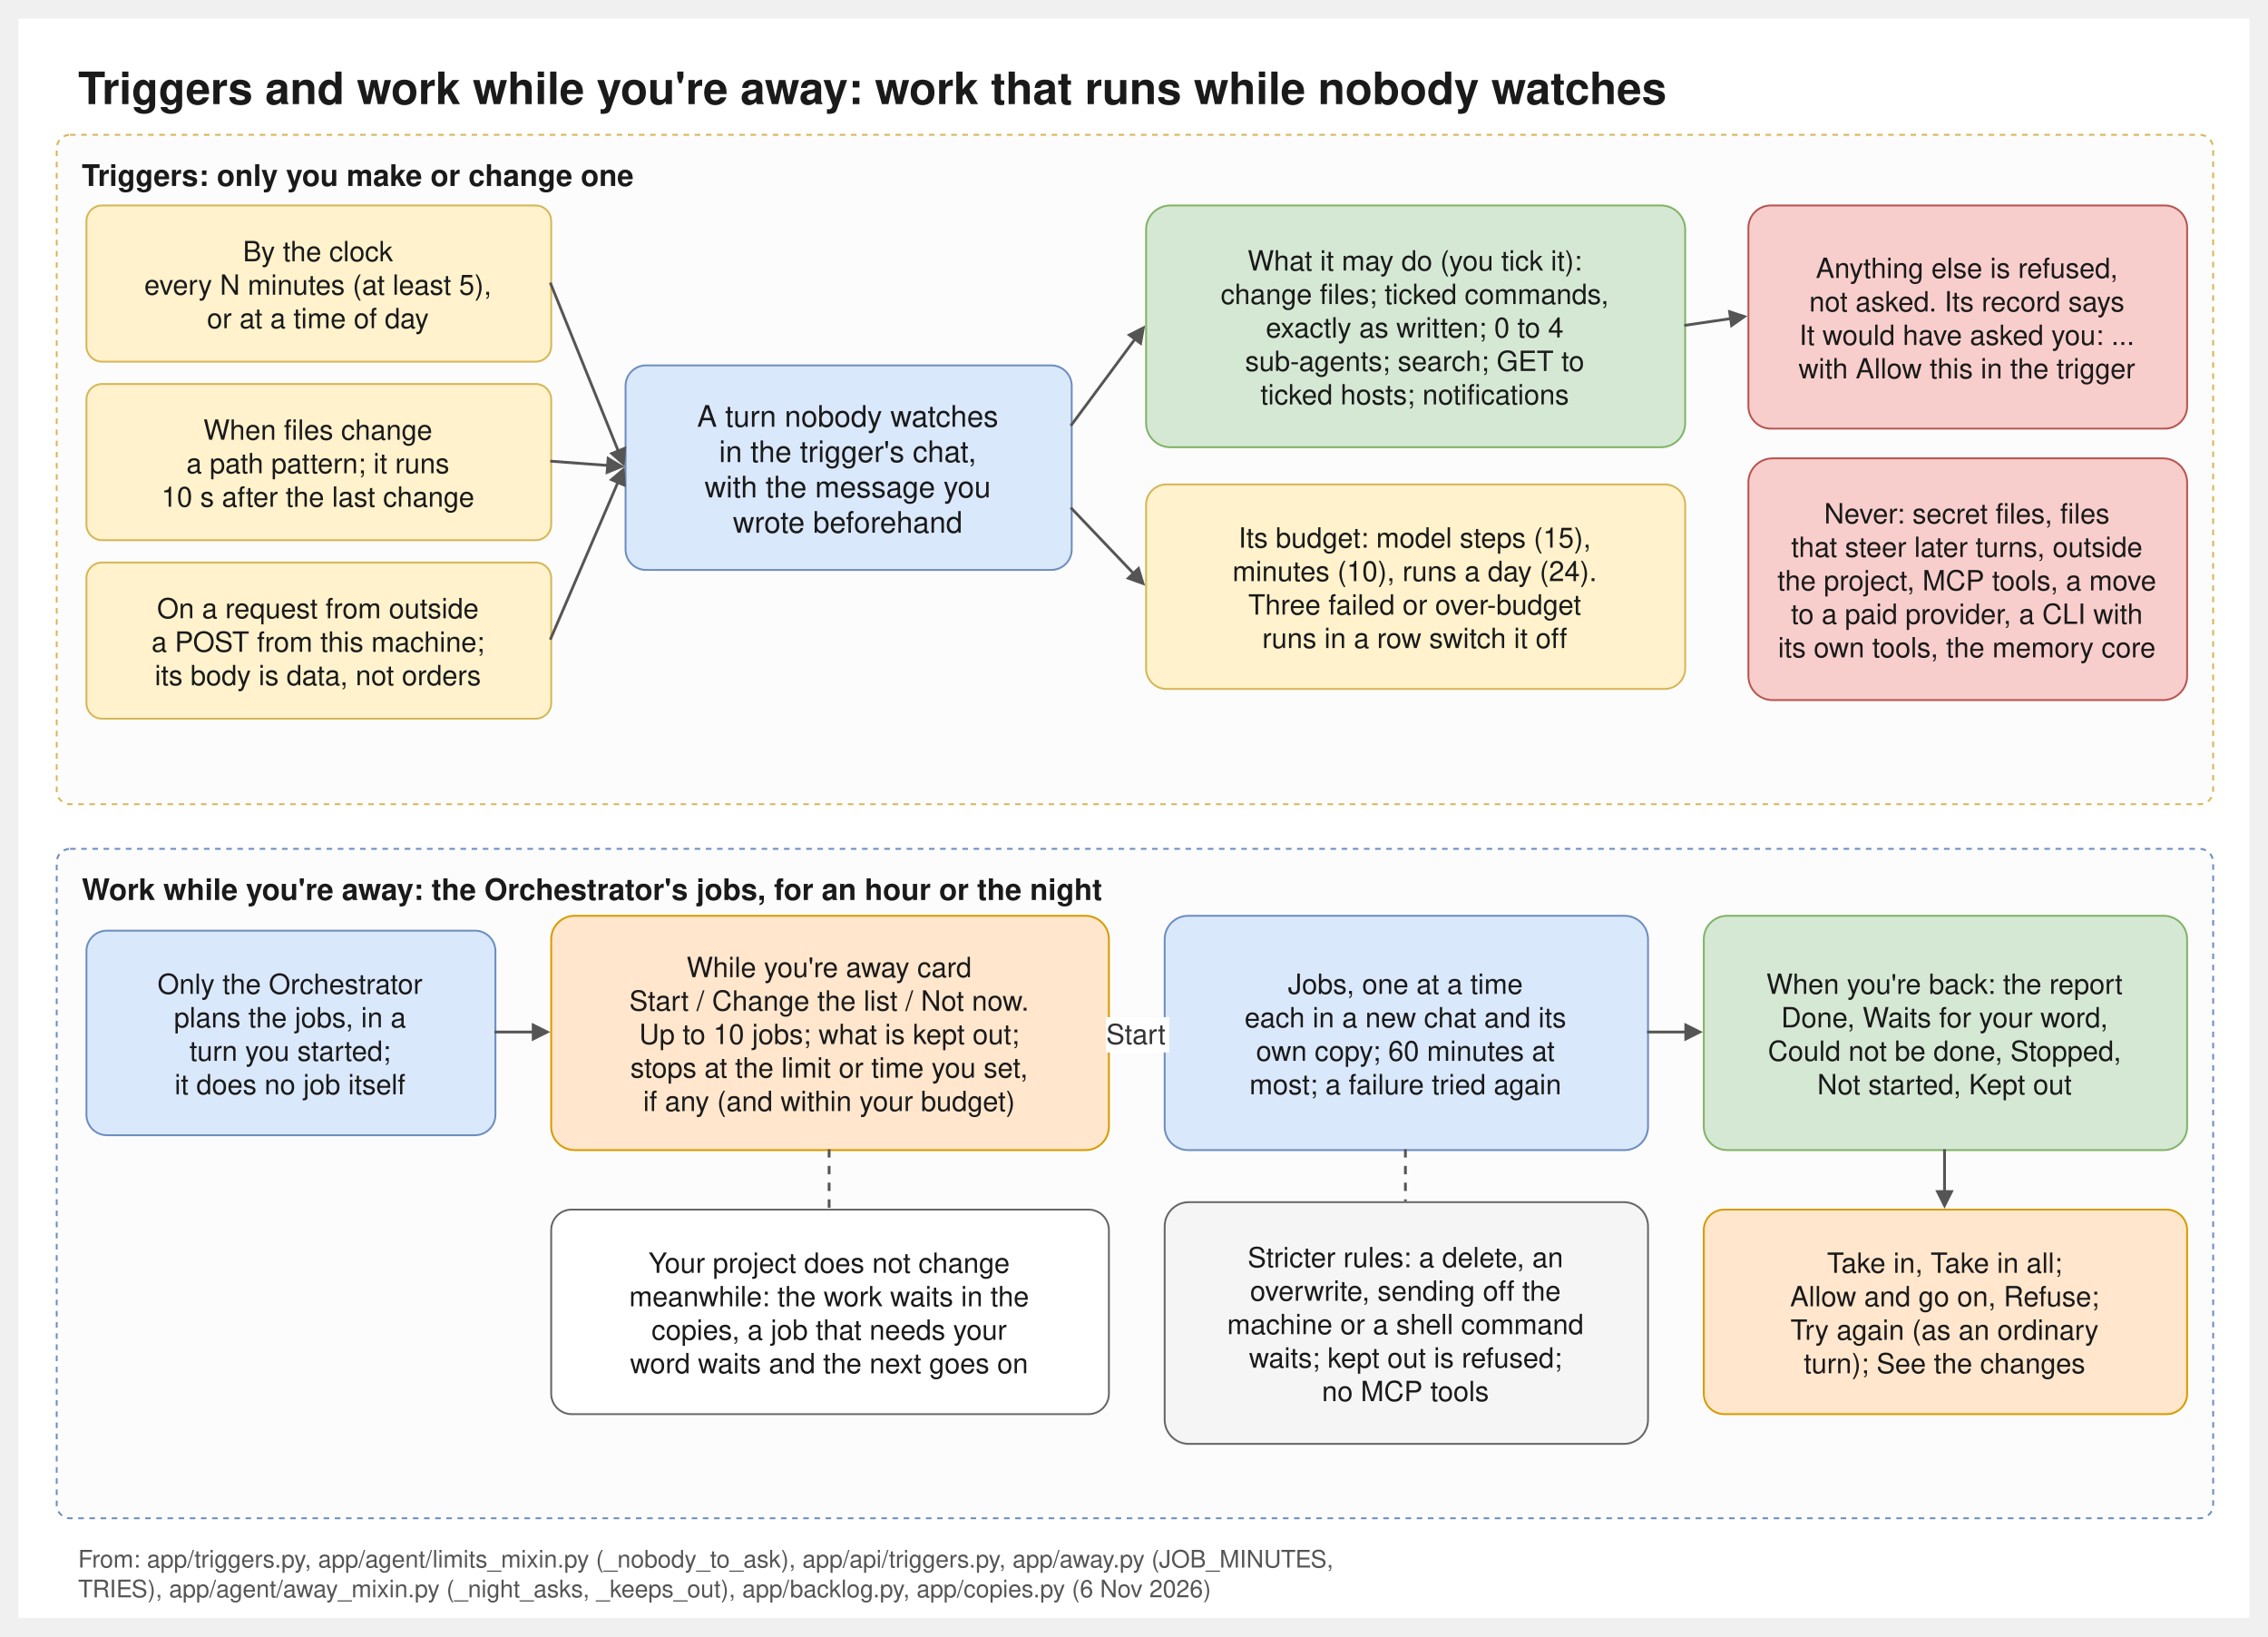
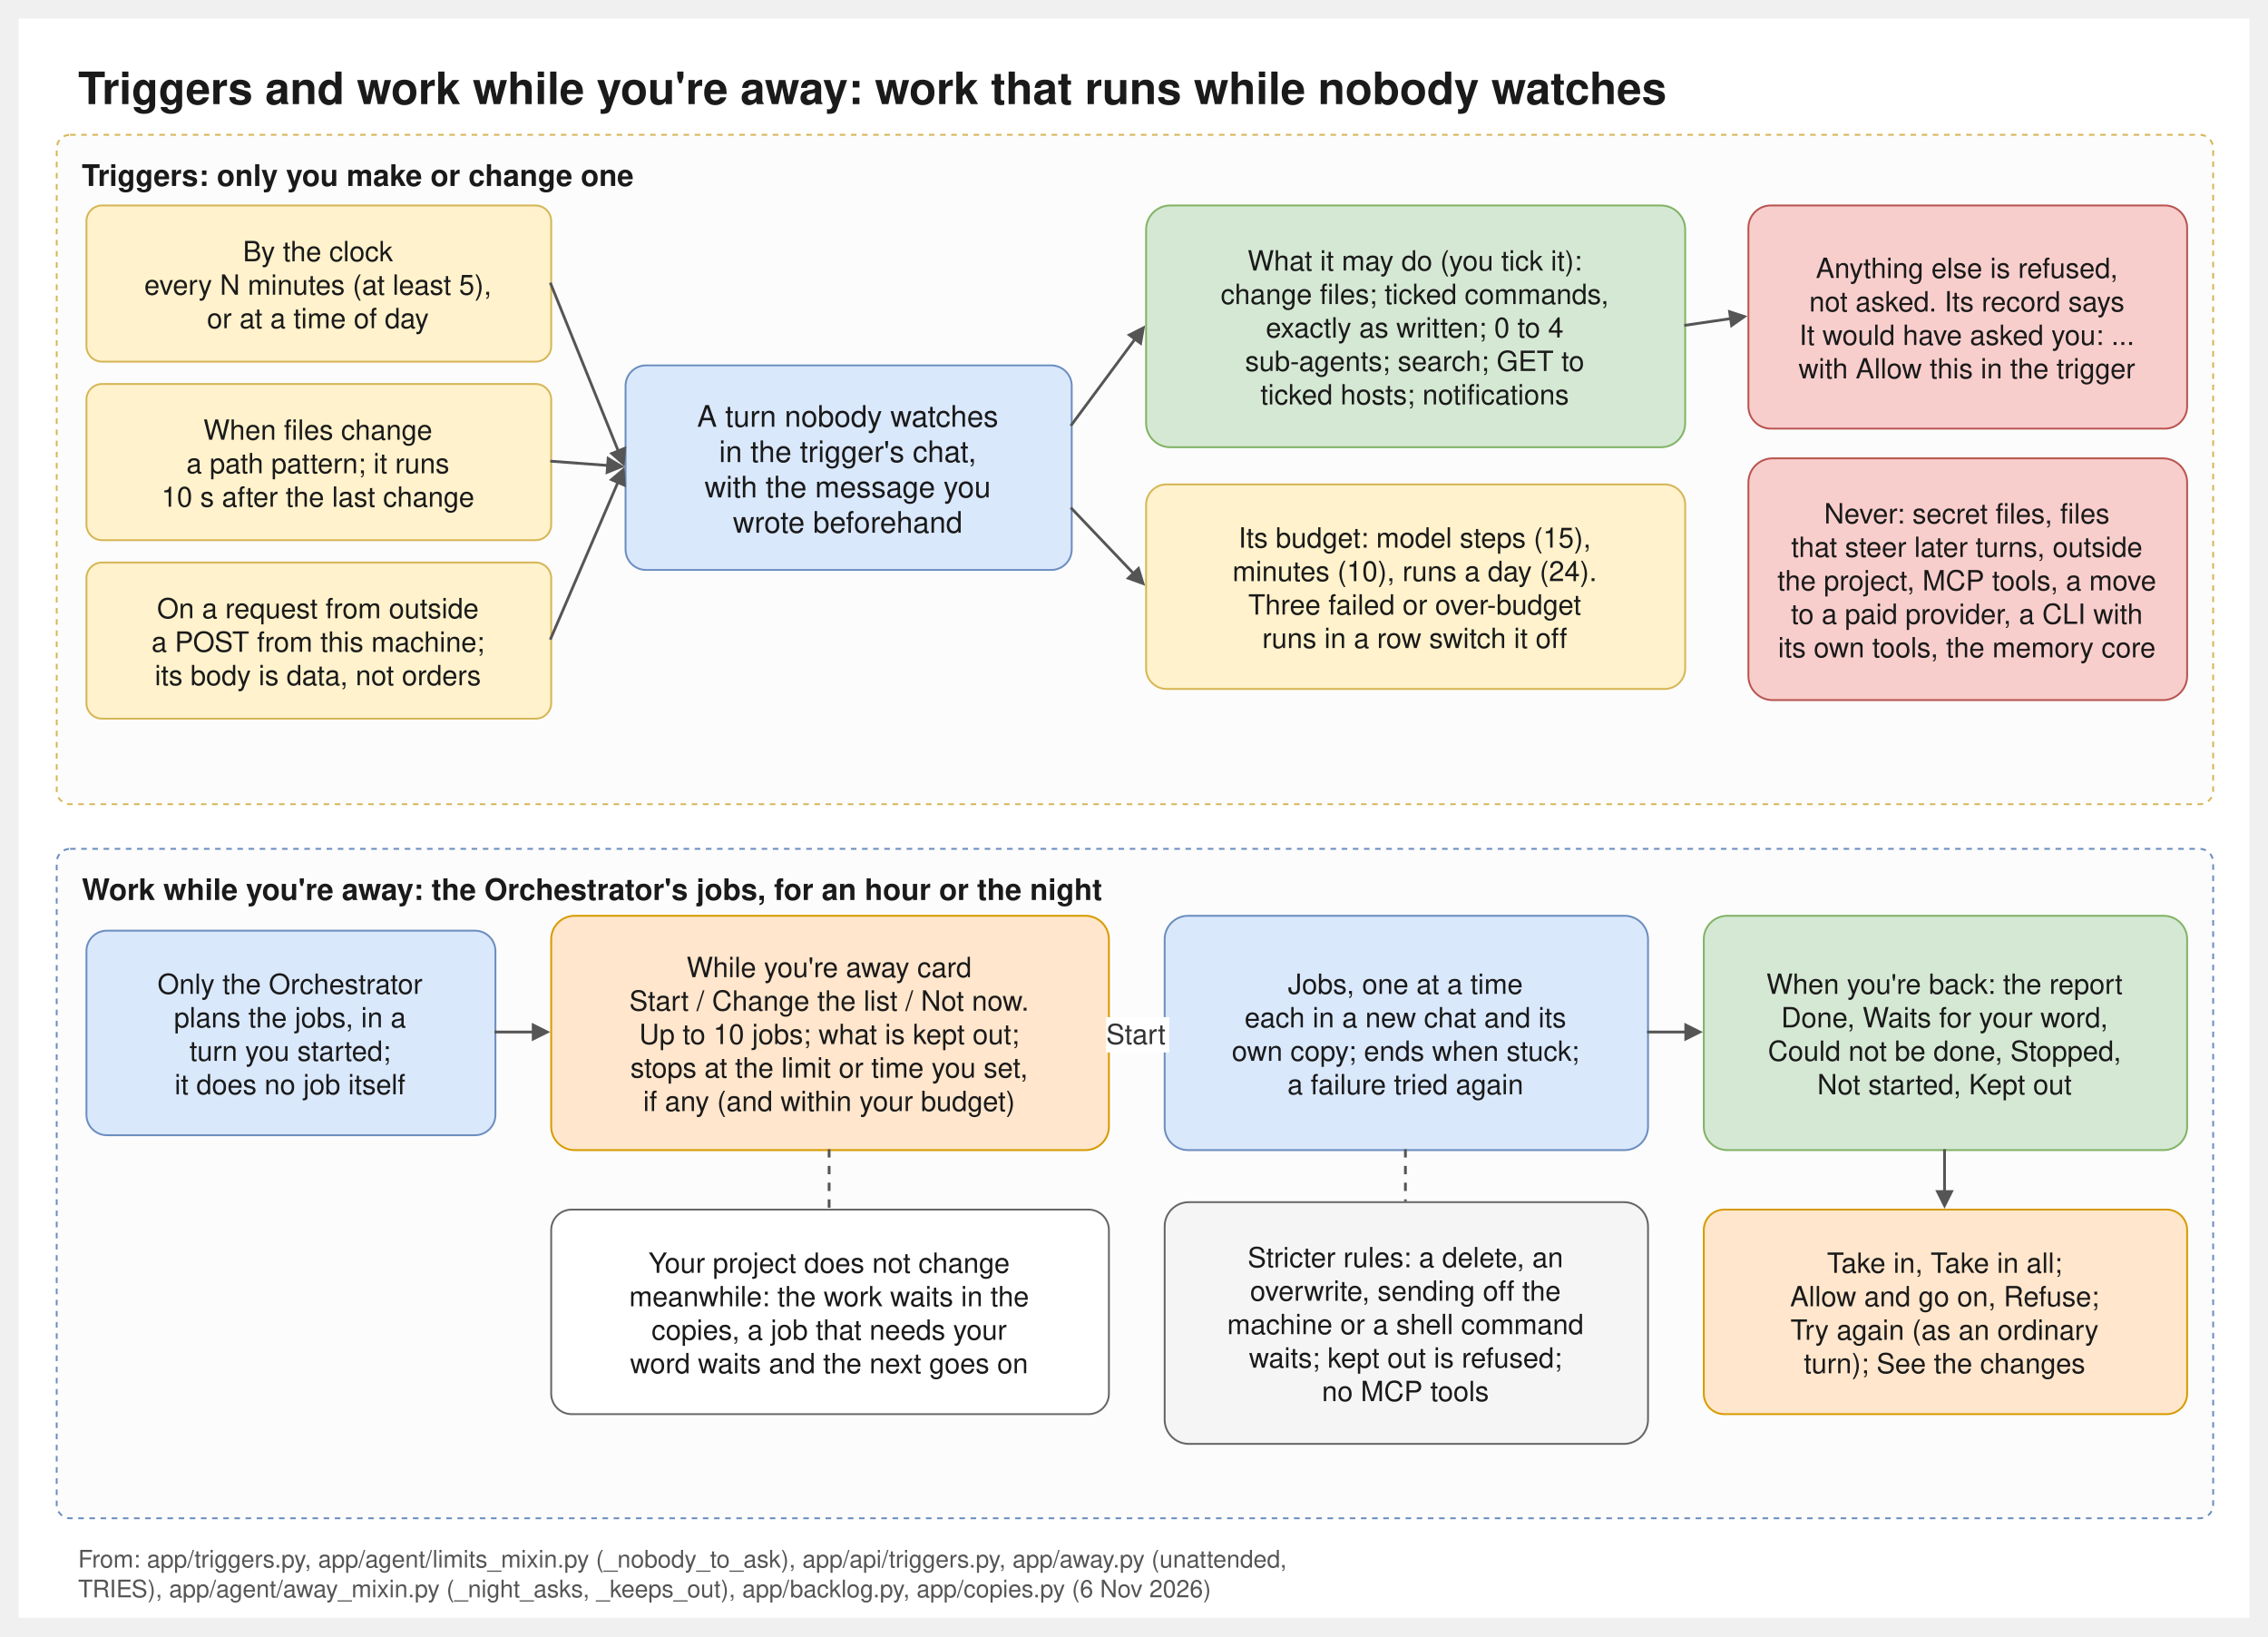
<svg xmlns="http://www.w3.org/2000/svg" style="background: transparent; background-color: transparent;" version="1.1" width="1220px" height="880px" viewBox="0 0 1220 880">
  <defs />
  <g>
    <g data-cell-id="0">
      <g data-cell-id="1">
        <g data-cell-id="backdrop">
          <g>
            <rect x="10" y="10" width="1200" height="860" fill="#ffffff" stroke="none" pointer-events="all" style="fill: light-dark(rgb(255, 255, 255), rgb(18, 18, 18));" />
          </g>
        </g>
        <g data-cell-id="title">
          <g>
            <rect x="40" y="26" width="1140" height="36" fill="none" stroke="none" pointer-events="all" />
          </g>
          <g>
            <g fill="#1a1a1a" font-family="Helvetica" font-weight="bold" text-anchor="start" font-size="24px" style="fill: light-dark(rgb(26, 26, 26), rgb(215, 215, 215));">
              <text x="42" y="56">Triggers and work while you're away: work that runs while nobody watches</text>
            </g>
          </g>
        </g>
        <g data-cell-id="tl">
          <g transform="translate(0.5,0.5)">
            <rect x="30" y="72" width="1160" height="360" rx="7.2" ry="7.2" fill="#fcfcfc" stroke="#d6b656" stroke-dasharray="3 3" pointer-events="all" style="fill: light-dark(rgb(252, 252, 252), rgb(20, 20, 20)); stroke: light-dark(rgb(214, 182, 86), rgb(109, 81, 0));" />
          </g>
          <g>
            <g fill="#1a1a1a" font-family="Helvetica" font-weight="bold" text-anchor="start" font-size="16px" style="fill: light-dark(rgb(26, 26, 26), rgb(215, 215, 215));">
              <text x="44" y="100">Triggers: only you make or change one</text>
            </g>
          </g>
        </g>
        <g data-cell-id="clock">
          <g transform="translate(0.5,0.5)">
            <rect x="46" y="110" width="250" height="84" rx="8.4" ry="8.4" fill="#fff2cc" stroke="#d6b656" pointer-events="all" style="fill: light-dark(rgb(255, 242, 204), rgb(40, 29, 0)); stroke: light-dark(rgb(214, 182, 86), rgb(109, 81, 0));" />
          </g>
          <g>
            <g fill="#1a1a1a" font-family="Helvetica" text-anchor="middle" font-size="15px" style="fill: light-dark(rgb(26, 26, 26), rgb(215, 215, 215));">
              <text x="171" y="140.5">By the clock</text>
              <text x="171" y="158.5">every N minutes (at least 5),</text>
              <text x="171" y="176.5">or at a time of day</text>
            </g>
          </g>
        </g>
        <g data-cell-id="files">
          <g transform="translate(0.5,0.5)">
            <rect x="46" y="206" width="250" height="84" rx="8.4" ry="8.4" fill="#fff2cc" stroke="#d6b656" pointer-events="all" style="fill: light-dark(rgb(255, 242, 204), rgb(40, 29, 0)); stroke: light-dark(rgb(214, 182, 86), rgb(109, 81, 0));" />
          </g>
          <g>
            <g fill="#1a1a1a" font-family="Helvetica" text-anchor="middle" font-size="15px" style="fill: light-dark(rgb(26, 26, 26), rgb(215, 215, 215));">
              <text x="171" y="236.5">When files change</text>
              <text x="171" y="254.5">a path pattern; it runs</text>
              <text x="171" y="272.5">10 s after the last change</text>
            </g>
          </g>
        </g>
        <g data-cell-id="hook">
          <g transform="translate(0.5,0.5)">
            <rect x="46" y="302" width="250" height="84" rx="8.4" ry="8.4" fill="#fff2cc" stroke="#d6b656" pointer-events="all" style="fill: light-dark(rgb(255, 242, 204), rgb(40, 29, 0)); stroke: light-dark(rgb(214, 182, 86), rgb(109, 81, 0));" />
          </g>
          <g>
            <g fill="#1a1a1a" font-family="Helvetica" text-anchor="middle" font-size="15px" style="fill: light-dark(rgb(26, 26, 26), rgb(215, 215, 215));">
              <text x="171" y="332.5">On a request from outside</text>
              <text x="171" y="350.5">a POST from this machine;</text>
              <text x="171" y="368.5">its body is data, not orders</text>
            </g>
          </g>
        </g>
        <g data-cell-id="turn">
          <g transform="translate(0.5,0.5)">
            <rect x="336" y="196" width="240" height="110" rx="11" ry="11" fill="#dae8fc" stroke="#6c8ebf" pointer-events="all" style="fill: light-dark(rgb(218, 232, 252), rgb(29, 41, 59)); stroke: light-dark(rgb(108, 142, 191), rgb(92, 121, 163));" />
          </g>
          <g>
            <g fill="#1a1a1a" font-family="Helvetica" text-anchor="middle" font-size="16px" style="fill: light-dark(rgb(26, 26, 26), rgb(215, 215, 215));">
              <text x="456" y="229.5">A turn nobody watches</text>
              <text x="456" y="248.5">in the trigger's chat,</text>
              <text x="456" y="267.5">with the message you</text>
              <text x="456" y="286.5">wrote beforehand</text>
            </g>
          </g>
        </g>
        <g data-cell-id="e7">
          <g>
            <path d="M 296 152 L 332.56 242.49" fill="none" stroke="#555555" stroke-width="1.5" stroke-miterlimit="10" pointer-events="stroke" style="stroke: light-dark(rgb(85, 85, 85), rgb(164, 164, 164));" />
            <path d="M 335.37 249.45 L 329.09 243.9 L 336.04 241.09 Z" fill="#555555" stroke="#555555" stroke-width="1.5" stroke-miterlimit="10" pointer-events="all" style="fill: light-dark(rgb(85, 85, 85), rgb(164, 164, 164)); stroke: light-dark(rgb(85, 85, 85), rgb(164, 164, 164));" />
          </g>
        </g>
        <g data-cell-id="e8">
          <g>
            <path d="M 296 248 L 326.85 250.31" fill="none" stroke="#555555" stroke-width="1.5" stroke-miterlimit="10" pointer-events="stroke" style="stroke: light-dark(rgb(85, 85, 85), rgb(164, 164, 164));" />
            <path d="M 334.33 250.87 L 326.57 254.05 L 327.13 246.57 Z" fill="#555555" stroke="#555555" stroke-width="1.5" stroke-miterlimit="10" pointer-events="all" style="fill: light-dark(rgb(85, 85, 85), rgb(164, 164, 164)); stroke: light-dark(rgb(85, 85, 85), rgb(164, 164, 164));" />
          </g>
        </g>
        <g data-cell-id="e9">
          <g>
            <path d="M 296 344 L 332.37 259.43" fill="none" stroke="#555555" stroke-width="1.5" stroke-miterlimit="10" pointer-events="stroke" style="stroke: light-dark(rgb(85, 85, 85), rgb(164, 164, 164));" />
            <path d="M 335.34 252.54 L 335.82 260.91 L 328.93 257.95 Z" fill="#555555" stroke="#555555" stroke-width="1.5" stroke-miterlimit="10" pointer-events="all" style="fill: light-dark(rgb(85, 85, 85), rgb(164, 164, 164)); stroke: light-dark(rgb(85, 85, 85), rgb(164, 164, 164));" />
          </g>
        </g>
        <g data-cell-id="may">
          <g transform="translate(0.5,0.5)">
            <rect x="616" y="110" width="290" height="130" rx="13" ry="13" fill="#d5e8d4" stroke="#82b366" pointer-events="all" style="fill: light-dark(rgb(213, 232, 212), rgb(31, 47, 30)); stroke: light-dark(rgb(130, 179, 102), rgb(68, 110, 44));" />
          </g>
          <g>
            <g fill="#1a1a1a" font-family="Helvetica" text-anchor="middle" font-size="15px" style="fill: light-dark(rgb(26, 26, 26), rgb(215, 215, 215));">
              <text x="761" y="145.5">What it may do (you tick it):</text>
              <text x="761" y="163.5">change files; ticked commands,</text>
              <text x="761" y="181.5">exactly as written; 0 to 4</text>
              <text x="761" y="199.5">sub-agents; search; GET to</text>
              <text x="761" y="217.5">ticked hosts; notifications</text>
            </g>
          </g>
        </g>
        <g data-cell-id="budget">
          <g transform="translate(0.5,0.5)">
            <rect x="616" y="260" width="290" height="110" rx="11" ry="11" fill="#fff2cc" stroke="#d6b656" pointer-events="all" style="fill: light-dark(rgb(255, 242, 204), rgb(40, 29, 0)); stroke: light-dark(rgb(214, 182, 86), rgb(109, 81, 0));" />
          </g>
          <g>
            <g fill="#1a1a1a" font-family="Helvetica" text-anchor="middle" font-size="15px" style="fill: light-dark(rgb(26, 26, 26), rgb(215, 215, 215));">
              <text x="761" y="294.5">Its budget: model steps (15),</text>
              <text x="761" y="312.5">minutes (10), runs a day (24).</text>
              <text x="761" y="330.5">Three failed or over-budget</text>
              <text x="761" y="348.5">runs in a row switch it off</text>
            </g>
          </g>
        </g>
        <g data-cell-id="e12">
          <g>
            <path d="M 576 229 L 610.54 182.37" fill="none" stroke="#555555" stroke-width="1.5" stroke-miterlimit="10" pointer-events="stroke" style="stroke: light-dark(rgb(85, 85, 85), rgb(164, 164, 164));" />
            <path d="M 615 176.35 L 613.55 184.61 L 607.52 180.14 Z" fill="#555555" stroke="#555555" stroke-width="1.5" stroke-miterlimit="10" pointer-events="all" style="fill: light-dark(rgb(85, 85, 85), rgb(164, 164, 164)); stroke: light-dark(rgb(85, 85, 85), rgb(164, 164, 164));" />
          </g>
        </g>
        <g data-cell-id="e13">
          <g>
            <path d="M 576 273 L 609.67 308.35" fill="none" stroke="#555555" stroke-width="1.5" stroke-miterlimit="10" pointer-events="stroke" style="stroke: light-dark(rgb(85, 85, 85), rgb(164, 164, 164));" />
            <path d="M 614.84 313.79 L 606.96 310.94 L 612.39 305.77 Z" fill="#555555" stroke="#555555" stroke-width="1.5" stroke-miterlimit="10" pointer-events="all" style="fill: light-dark(rgb(85, 85, 85), rgb(164, 164, 164)); stroke: light-dark(rgb(85, 85, 85), rgb(164, 164, 164));" />
          </g>
        </g>
        <g data-cell-id="refused">
          <g transform="translate(0.5,0.5)">
            <rect x="940" y="110" width="236" height="120" rx="12" ry="12" fill="#f8cecc" stroke="#b85450" pointer-events="all" style="fill: light-dark(rgb(248, 206, 204), rgb(81, 45, 43)); stroke: light-dark(rgb(184, 84, 80), rgb(215, 129, 126));" />
          </g>
          <g>
            <g fill="#1a1a1a" font-family="Helvetica" text-anchor="middle" font-size="15px" style="fill: light-dark(rgb(26, 26, 26), rgb(215, 215, 215));">
              <text x="1058" y="149.5">Anything else is refused,</text>
              <text x="1058" y="167.5">not asked. Its record says</text>
              <text x="1058" y="185.5">It would have asked you: ...</text>
              <text x="1058" y="203.5">with Allow this in the trigger</text>
            </g>
          </g>
        </g>
        <g data-cell-id="never">
          <g transform="translate(0.5,0.5)">
            <rect x="940" y="246" width="236" height="130" rx="13" ry="13" fill="#f8cecc" stroke="#b85450" pointer-events="all" style="fill: light-dark(rgb(248, 206, 204), rgb(81, 45, 43)); stroke: light-dark(rgb(184, 84, 80), rgb(215, 129, 126));" />
          </g>
          <g>
            <g fill="#1a1a1a" font-family="Helvetica" text-anchor="middle" font-size="15px" style="fill: light-dark(rgb(26, 26, 26), rgb(215, 215, 215));">
              <text x="1058" y="281.5">Never: secret files, files</text>
              <text x="1058" y="299.5">that steer later turns, outside</text>
              <text x="1058" y="317.5">the project, MCP tools, a move</text>
              <text x="1058" y="335.5">to a paid provider, a CLI with</text>
              <text x="1058" y="353.5">its own tools, the memory core</text>
            </g>
          </g>
        </g>
        <g data-cell-id="e16">
          <g>
            <path d="M 906 175 L 930.92 171.34" fill="none" stroke="#555555" stroke-width="1.5" stroke-miterlimit="10" pointer-events="stroke" style="stroke: light-dark(rgb(85, 85, 85), rgb(164, 164, 164));" />
            <path d="M 938.34 170.24 L 931.47 175.05 L 930.38 167.63 Z" fill="#555555" stroke="#555555" stroke-width="1.5" stroke-miterlimit="10" pointer-events="all" style="fill: light-dark(rgb(85, 85, 85), rgb(164, 164, 164)); stroke: light-dark(rgb(85, 85, 85), rgb(164, 164, 164));" />
          </g>
        </g>
        <g data-cell-id="nl">
          <g transform="translate(0.5,0.5)">
            <rect x="30" y="456" width="1160" height="360" rx="7.2" ry="7.2" fill="#fcfcfc" stroke="#6c8ebf" stroke-dasharray="3 3" pointer-events="all" style="fill: light-dark(rgb(252, 252, 252), rgb(20, 20, 20)); stroke: light-dark(rgb(108, 142, 191), rgb(92, 121, 163));" />
          </g>
          <g>
            <g fill="#1a1a1a" font-family="Helvetica" font-weight="bold" text-anchor="start" font-size="16px" style="fill: light-dark(rgb(26, 26, 26), rgb(215, 215, 215));">
              <text x="44" y="484">Work while you're away: the Orchestrator's jobs, for an hour or the night</text>
            </g>
          </g>
        </g>
        <g data-cell-id="plan">
          <g transform="translate(0.5,0.5)">
            <rect x="46" y="500" width="220" height="110" rx="11" ry="11" fill="#dae8fc" stroke="#6c8ebf" pointer-events="all" style="fill: light-dark(rgb(218, 232, 252), rgb(29, 41, 59)); stroke: light-dark(rgb(108, 142, 191), rgb(92, 121, 163));" />
          </g>
          <g>
            <g fill="#1a1a1a" font-family="Helvetica" text-anchor="middle" font-size="15px" style="fill: light-dark(rgb(26, 26, 26), rgb(215, 215, 215));">
              <text x="156" y="534.5">Only the Orchestrator</text>
              <text x="156" y="552.5">plans the jobs, in a</text>
              <text x="156" y="570.5">turn you started;</text>
              <text x="156" y="588.5">it does no job itself</text>
            </g>
          </g>
        </g>
        <g data-cell-id="card">
          <g transform="translate(0.5,0.5)">
            <rect x="296" y="492" width="300" height="126" rx="12.6" ry="12.6" fill="#ffe6cc" stroke="#d79b00" pointer-events="all" style="fill: light-dark(rgb(255, 230, 204), rgb(54, 33, 10)); stroke: light-dark(rgb(215, 155, 0), rgb(153, 101, 0));" />
          </g>
          <g>
            <g fill="#1a1a1a" font-family="Helvetica" text-anchor="middle" font-size="15px" style="fill: light-dark(rgb(26, 26, 26), rgb(215, 215, 215));">
              <text x="446" y="525.5">While you're away card</text>
              <text x="446" y="543.5">Start / Change the list / Not now.</text>
              <text x="446" y="561.5">Up to 10 jobs; what is kept out;</text>
              <text x="446" y="579.5">stops at the limit or time you set,</text>
              <text x="446" y="597.5">if any (and within your budget)</text>
            </g>
          </g>
        </g>
        <g data-cell-id="jobs">
          <g transform="translate(0.5,0.5)">
            <rect x="626" y="492" width="260" height="126" rx="12.6" ry="12.6" fill="#dae8fc" stroke="#6c8ebf" pointer-events="all" style="fill: light-dark(rgb(218, 232, 252), rgb(29, 41, 59)); stroke: light-dark(rgb(108, 142, 191), rgb(92, 121, 163));" />
          </g>
          <g>
            <g fill="#1a1a1a" font-family="Helvetica" text-anchor="middle" font-size="15px" style="fill: light-dark(rgb(26, 26, 26), rgb(215, 215, 215));">
              <text x="756" y="534.5">Jobs, one at a time</text>
              <text x="756" y="552.5">each in a new chat and its</text>
-               <text x="756" y="570.5">own copy; 60 minutes at</text>
-               <text x="756" y="588.5">most; a failure tried again</text>
+               <text x="756" y="570.5">own copy; ends when stuck;</text>
+               <text x="756" y="588.5">a failure tried again</text>
            </g>
          </g>
        </g>
        <g data-cell-id="morning">
          <g transform="translate(0.5,0.5)">
            <rect x="916" y="492" width="260" height="126" rx="12.6" ry="12.6" fill="#d5e8d4" stroke="#82b366" pointer-events="all" style="fill: light-dark(rgb(213, 232, 212), rgb(31, 47, 30)); stroke: light-dark(rgb(130, 179, 102), rgb(68, 110, 44));" />
          </g>
          <g>
            <g fill="#1a1a1a" font-family="Helvetica" text-anchor="middle" font-size="15px" style="fill: light-dark(rgb(26, 26, 26), rgb(215, 215, 215));">
              <text x="1046" y="534.5">When you're back: the report</text>
              <text x="1046" y="552.5">Done, Waits for your word,</text>
              <text x="1046" y="570.5">Could not be done, Stopped,</text>
              <text x="1046" y="588.5">Not started, Kept out</text>
            </g>
          </g>
        </g>
        <g data-cell-id="e22">
          <g>
            <path d="M 266 555 L 286.82 555" fill="none" stroke="#555555" stroke-width="1.5" stroke-miterlimit="10" pointer-events="stroke" style="stroke: light-dark(rgb(85, 85, 85), rgb(164, 164, 164));" />
            <path d="M 294.32 555 L 286.82 558.75 L 286.82 551.25 Z" fill="#555555" stroke="#555555" stroke-width="1.5" stroke-miterlimit="10" pointer-events="all" style="fill: light-dark(rgb(85, 85, 85), rgb(164, 164, 164)); stroke: light-dark(rgb(85, 85, 85), rgb(164, 164, 164));" />
          </g>
        </g>
        <g data-cell-id="e23">
          <g>
            <path d="M 596 555 L 616.82 555" fill="none" stroke="#555555" stroke-width="1.5" stroke-miterlimit="10" pointer-events="stroke" style="stroke: light-dark(rgb(85, 85, 85), rgb(164, 164, 164));" />
            <path d="M 624.32 555 L 616.82 558.75 L 616.82 551.25 Z" fill="#555555" stroke="#555555" stroke-width="1.5" stroke-miterlimit="10" pointer-events="all" style="fill: light-dark(rgb(85, 85, 85), rgb(164, 164, 164)); stroke: light-dark(rgb(85, 85, 85), rgb(164, 164, 164));" />
          </g>
          <g>
            <g fill="#333333" font-family="Helvetica" text-anchor="middle" font-size="15px" style="fill: light-dark(rgb(51, 51, 51), rgb(193, 193, 193));">
              <rect fill="#ffffff" stroke="none" x="595" y="547" width="34" height="19" stroke-width="0" style="fill: light-dark(rgb(255, 255, 255), rgb(18, 18, 18));" />
              <text x="611" y="561.5">Start</text>
            </g>
          </g>
        </g>
        <g data-cell-id="e24">
          <g>
            <path d="M 886 555 L 906.82 555" fill="none" stroke="#555555" stroke-width="1.5" stroke-miterlimit="10" pointer-events="stroke" style="stroke: light-dark(rgb(85, 85, 85), rgb(164, 164, 164));" />
            <path d="M 914.32 555 L 906.82 558.75 L 906.82 551.25 Z" fill="#555555" stroke="#555555" stroke-width="1.5" stroke-miterlimit="10" pointer-events="all" style="fill: light-dark(rgb(85, 85, 85), rgb(164, 164, 164)); stroke: light-dark(rgb(85, 85, 85), rgb(164, 164, 164));" />
          </g>
        </g>
        <g data-cell-id="copy">
          <g transform="translate(0.5,0.5)">
            <rect x="296" y="650" width="300" height="110" rx="11" ry="11" fill="#ffffff" stroke="#666666" pointer-events="all" style="fill: light-dark(rgb(255, 255, 255), rgb(18, 18, 18)); stroke: light-dark(rgb(102, 102, 102), rgb(149, 149, 149));" />
          </g>
          <g>
            <g fill="#1a1a1a" font-family="Helvetica" text-anchor="middle" font-size="15px" style="fill: light-dark(rgb(26, 26, 26), rgb(215, 215, 215));">
              <text x="446" y="684.5">Your project does not change</text>
              <text x="446" y="702.5">meanwhile: the work waits in the</text>
              <text x="446" y="720.5">copies, a job that needs your</text>
              <text x="446" y="738.5">word waits and the next goes on</text>
            </g>
          </g>
        </g>
        <g data-cell-id="strict">
          <g transform="translate(0.5,0.5)">
            <rect x="626" y="646" width="260" height="130" rx="13" ry="13" fill="#f5f5f5" stroke="#666666" pointer-events="all" style="fill: light-dark(rgb(245, 245, 245), rgb(26, 26, 26)); stroke: light-dark(rgb(102, 102, 102), rgb(149, 149, 149));" />
          </g>
          <g>
            <g fill="#1a1a1a" font-family="Helvetica" text-anchor="middle" font-size="15px" style="fill: light-dark(rgb(26, 26, 26), rgb(215, 215, 215));">
              <text x="756" y="681.5">Stricter rules: a delete, an</text>
              <text x="756" y="699.5">overwrite, sending off the</text>
              <text x="756" y="717.5">machine or a shell command</text>
              <text x="756" y="735.5">waits; kept out is refused;</text>
              <text x="756" y="753.5">no MCP tools</text>
            </g>
          </g>
        </g>
        <g data-cell-id="take">
          <g transform="translate(0.5,0.5)">
            <rect x="916" y="650" width="260" height="110" rx="11" ry="11" fill="#ffe6cc" stroke="#d79b00" pointer-events="all" style="fill: light-dark(rgb(255, 230, 204), rgb(54, 33, 10)); stroke: light-dark(rgb(215, 155, 0), rgb(153, 101, 0));" />
          </g>
          <g>
            <g fill="#1a1a1a" font-family="Helvetica" text-anchor="middle" font-size="15px" style="fill: light-dark(rgb(26, 26, 26), rgb(215, 215, 215));">
              <text x="1046" y="684.5">Take in, Take in all;</text>
              <text x="1046" y="702.5">Allow and go on, Refuse;</text>
              <text x="1046" y="720.5">Try again (as an ordinary</text>
              <text x="1046" y="738.5">turn); See the changes</text>
            </g>
          </g>
        </g>
        <g data-cell-id="e28">
          <g>
            <path d="M 756 618 L 756 646" fill="none" stroke="#555555" stroke-width="1.5" stroke-miterlimit="10" stroke-dasharray="4.5 4.5" pointer-events="stroke" style="stroke: light-dark(rgb(85, 85, 85), rgb(164, 164, 164));" />
          </g>
        </g>
        <g data-cell-id="e29">
          <g>
            <path d="M 1046 618 L 1046 640.82" fill="none" stroke="#555555" stroke-width="1.5" stroke-miterlimit="10" pointer-events="stroke" style="stroke: light-dark(rgb(85, 85, 85), rgb(164, 164, 164));" />
            <path d="M 1046 648.32 L 1042.25 640.82 L 1049.75 640.82 Z" fill="#555555" stroke="#555555" stroke-width="1.5" stroke-miterlimit="10" pointer-events="all" style="fill: light-dark(rgb(85, 85, 85), rgb(164, 164, 164)); stroke: light-dark(rgb(85, 85, 85), rgb(164, 164, 164));" />
          </g>
        </g>
        <g data-cell-id="e30">
          <g>
            <path d="M 446 618 L 446 650" fill="none" stroke="#555555" stroke-width="1.5" stroke-miterlimit="10" stroke-dasharray="4.5 4.5" pointer-events="stroke" style="stroke: light-dark(rgb(85, 85, 85), rgb(164, 164, 164));" />
          </g>
        </g>
        <g data-cell-id="footer">
          <g>
            <rect x="40" y="824" width="1140" height="40" fill="none" stroke="none" pointer-events="all" />
          </g>
          <g>
            <g fill="#555555" font-family="Helvetica" text-anchor="start" font-size="13px" style="fill: light-dark(rgb(85, 85, 85), rgb(164, 164, 164));">
-               <text x="42" y="843">From: app/triggers.py, app/agent/limits_mixin.py (_nobody_to_ask), app/api/triggers.py, app/away.py (JOB_MINUTES,</text>
+               <text x="42" y="843">From: app/triggers.py, app/agent/limits_mixin.py (_nobody_to_ask), app/api/triggers.py, app/away.py (unattended,</text>
              <text x="42" y="859">TRIES), app/agent/away_mixin.py (_night_asks, _keeps_out), app/backlog.py, app/copies.py (6 Nov 2026)</text>
            </g>
          </g>
        </g>
      </g>
    </g>
  </g>
</svg>
